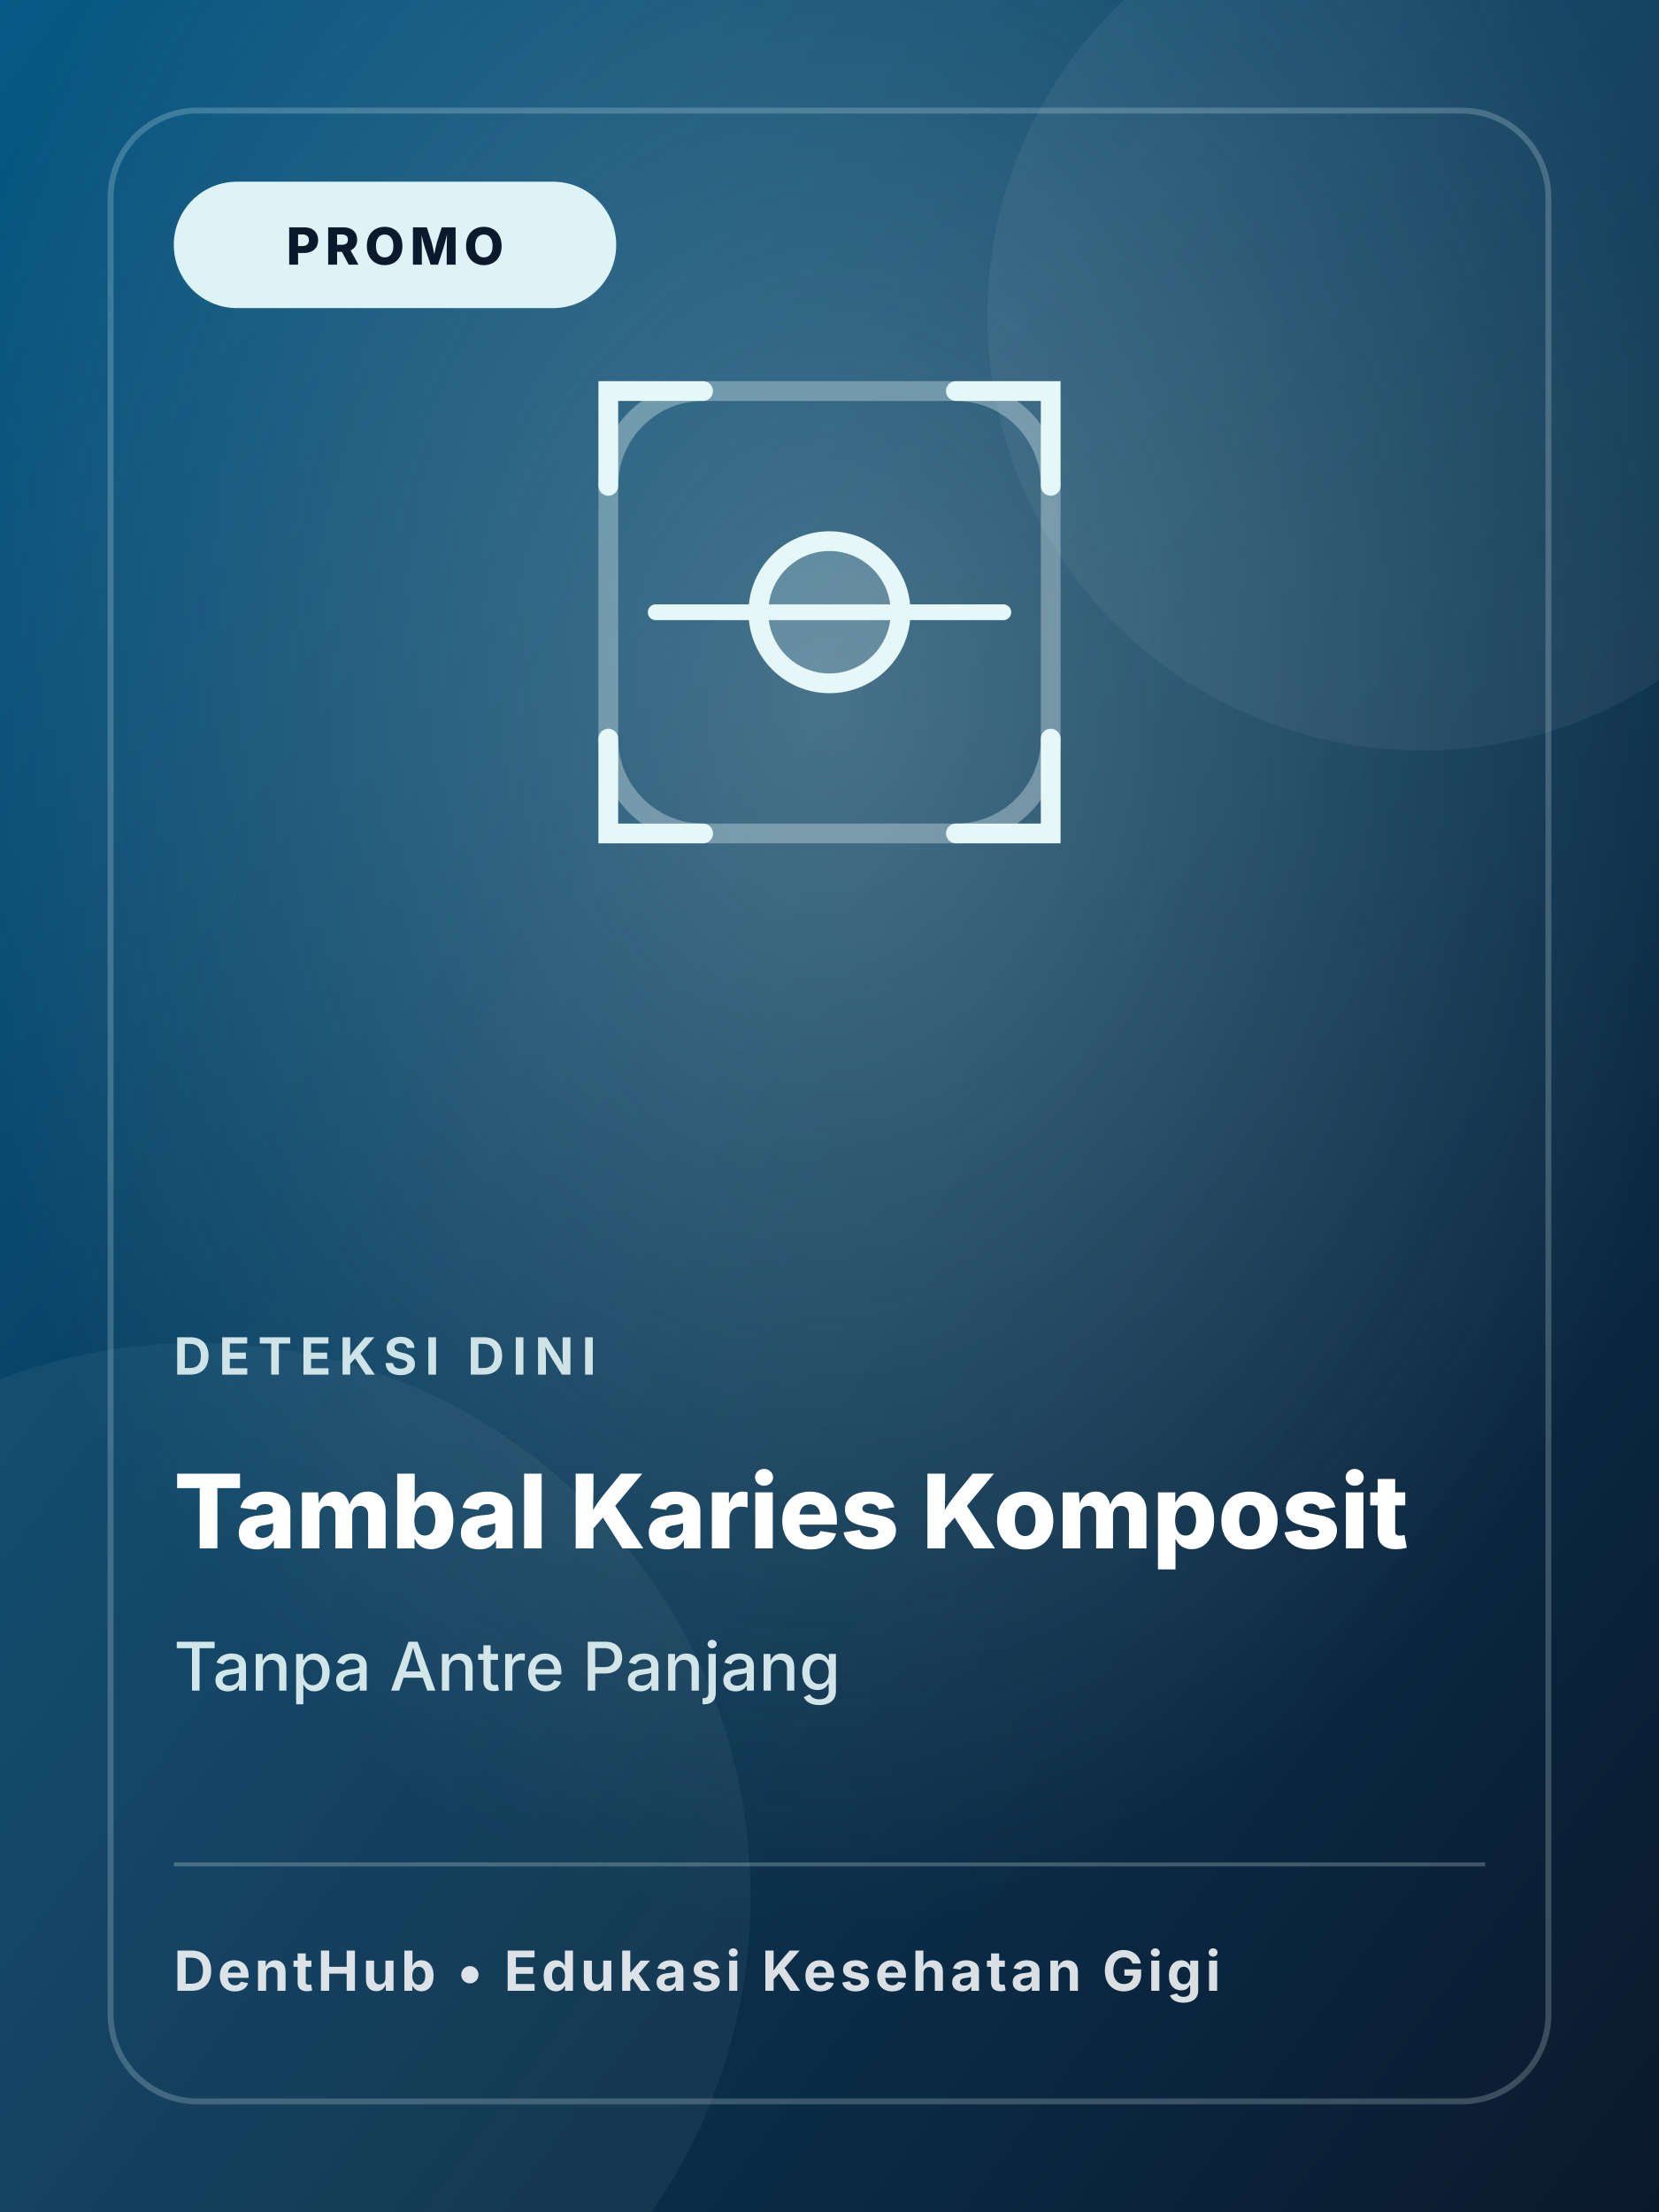
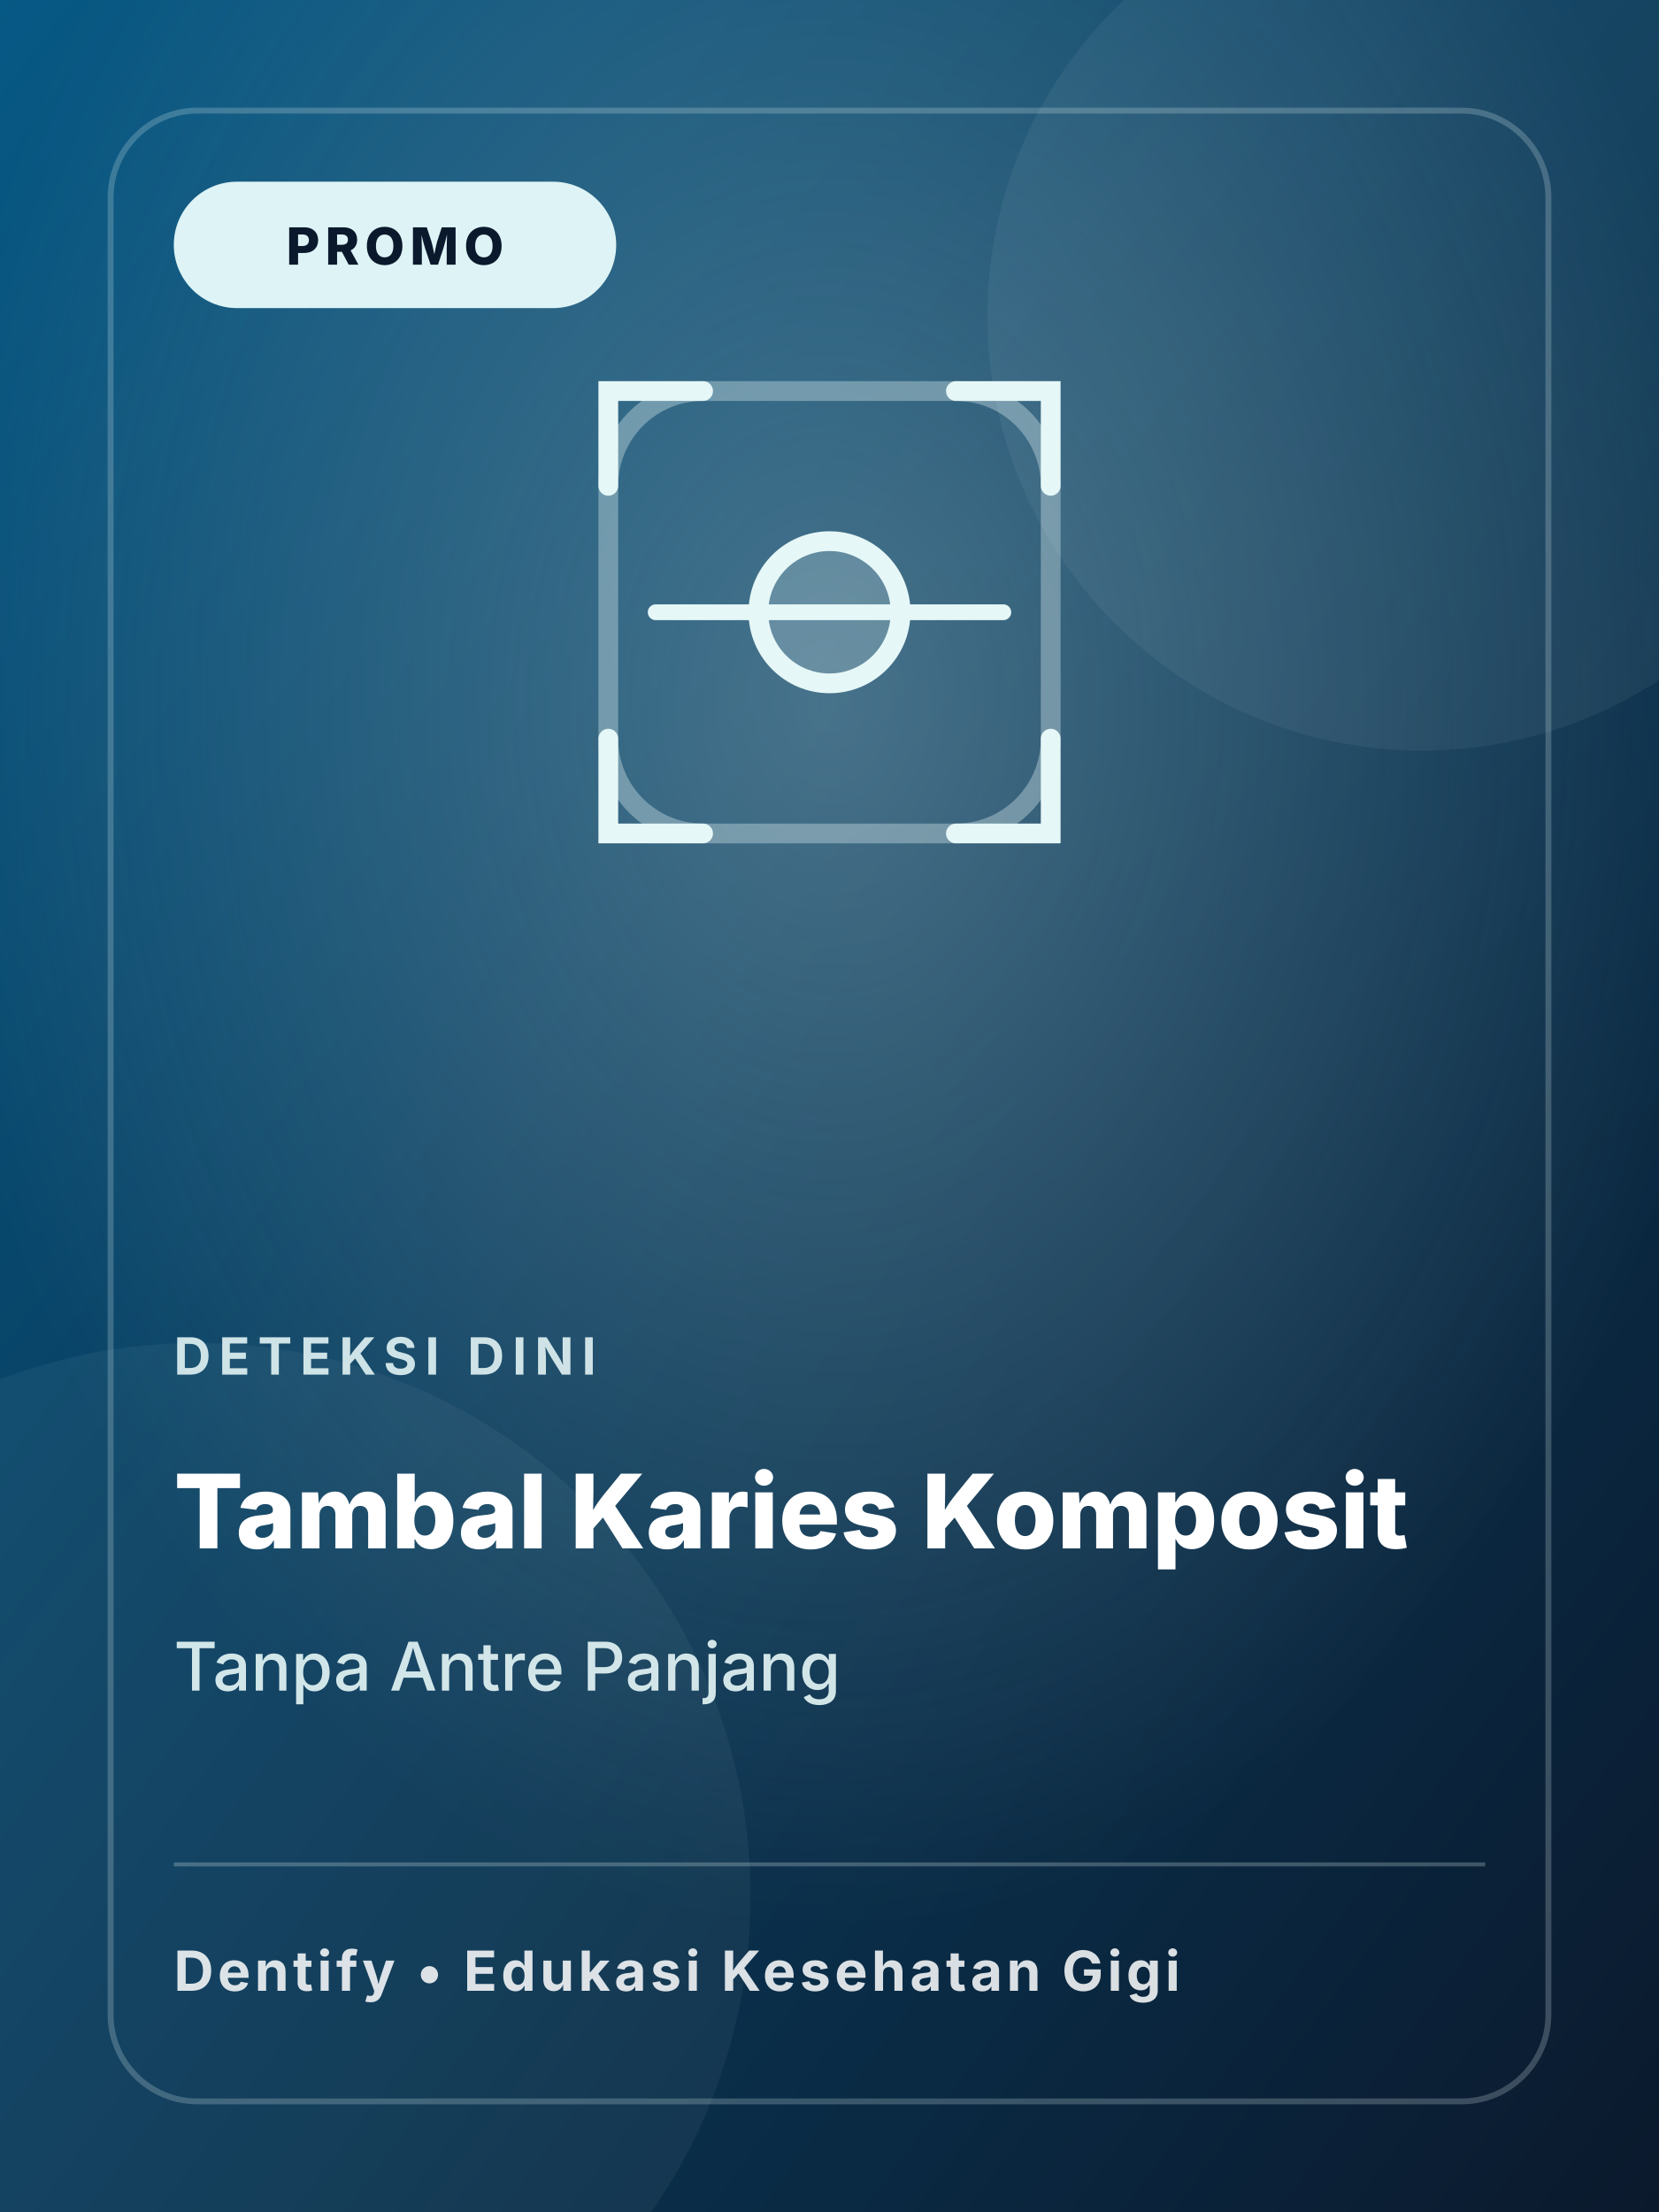
<svg xmlns="http://www.w3.org/2000/svg" viewBox="0 0 420 560" width="420" height="560" role="img" aria-label="Tambal Karies Komposit">
  <defs>
    <linearGradient id="bg" x1="0%" y1="0%" x2="100%" y2="100%">
      <stop offset="0%" stop-color="#075985" />
      <stop offset="100%" stop-color="#0B192C" />
    </linearGradient>
    <radialGradient id="glow" cx="50%" cy="32%" r="55%">
      <stop offset="0%" stop-color="#E6F7F7" stop-opacity="0.28" />
      <stop offset="100%" stop-color="#E6F7F7" stop-opacity="0" />
    </radialGradient>
  </defs>
  <rect width="420" height="560" fill="url(#bg)" />
  <rect width="420" height="560" fill="url(#glow)" />
  <circle cx="360" cy="80" r="110" fill="#E6F7F7" fill-opacity="0.06" />
  <circle cx="50" cy="480" r="140" fill="#E6F7F7" fill-opacity="0.05" />
  <rect x="28" y="28" width="364" height="504" rx="22" fill="none" stroke="#E6F7F7" stroke-opacity="0.22" stroke-width="1.5" />
  <rect x="44" y="46" width="112" height="32" rx="16" fill="#DDF3F5" />
  <text x="100" y="67" text-anchor="middle" font-family="system-ui, -apple-system, sans-serif" font-size="13" font-weight="800" letter-spacing="1.4" fill="#0B192C">PROMO</text>
  <g transform="translate(210 155)" stroke="#E6F7F7" stroke-width="5" fill="none" stroke-linecap="round">
    <rect x="-56" y="-56" width="112" height="112" rx="24" opacity="0.35" />
    <path d="M-32 -56 H-56 V-32 M32 -56 H56 V-32 M-32 56 H-56 V32 M32 56 H56 V32" />
    <line x1="-44" y1="0" x2="44" y2="0" stroke-width="4" />
    <circle cx="0" cy="0" r="18" fill="#E6F7F7" fill-opacity="0.22" />
  </g>
  <text x="44" y="348" font-family="system-ui, -apple-system, sans-serif" font-size="13" font-weight="700" letter-spacing="2" fill="#E6F7F7" opacity="0.88">DETEKSI DINI</text>
  <text x="44" y="392" font-family="system-ui, -apple-system, sans-serif" font-size="26" font-weight="800" fill="#FFFFFF">Tambal Karies Komposit</text>
  <text x="44" y="428" font-family="system-ui, -apple-system, sans-serif" font-size="17" font-weight="500" fill="#E6F7F7" opacity="0.9">Tanpa Antre Panjang</text>
  <line x1="44" y1="472" x2="376" y2="472" stroke="#E6F7F7" stroke-opacity="0.25" stroke-width="1" />
-   <text x="44" y="504" font-family="system-ui, -apple-system, sans-serif" font-size="14" font-weight="700" letter-spacing="1" fill="#FFFFFF" opacity="0.85">DentHub • Edukasi Kesehatan Gigi</text>
+   <text x="44" y="504" font-family="system-ui, -apple-system, sans-serif" font-size="14" font-weight="700" letter-spacing="1" fill="#FFFFFF" opacity="0.85">Dentify • Edukasi Kesehatan Gigi</text>
</svg>
